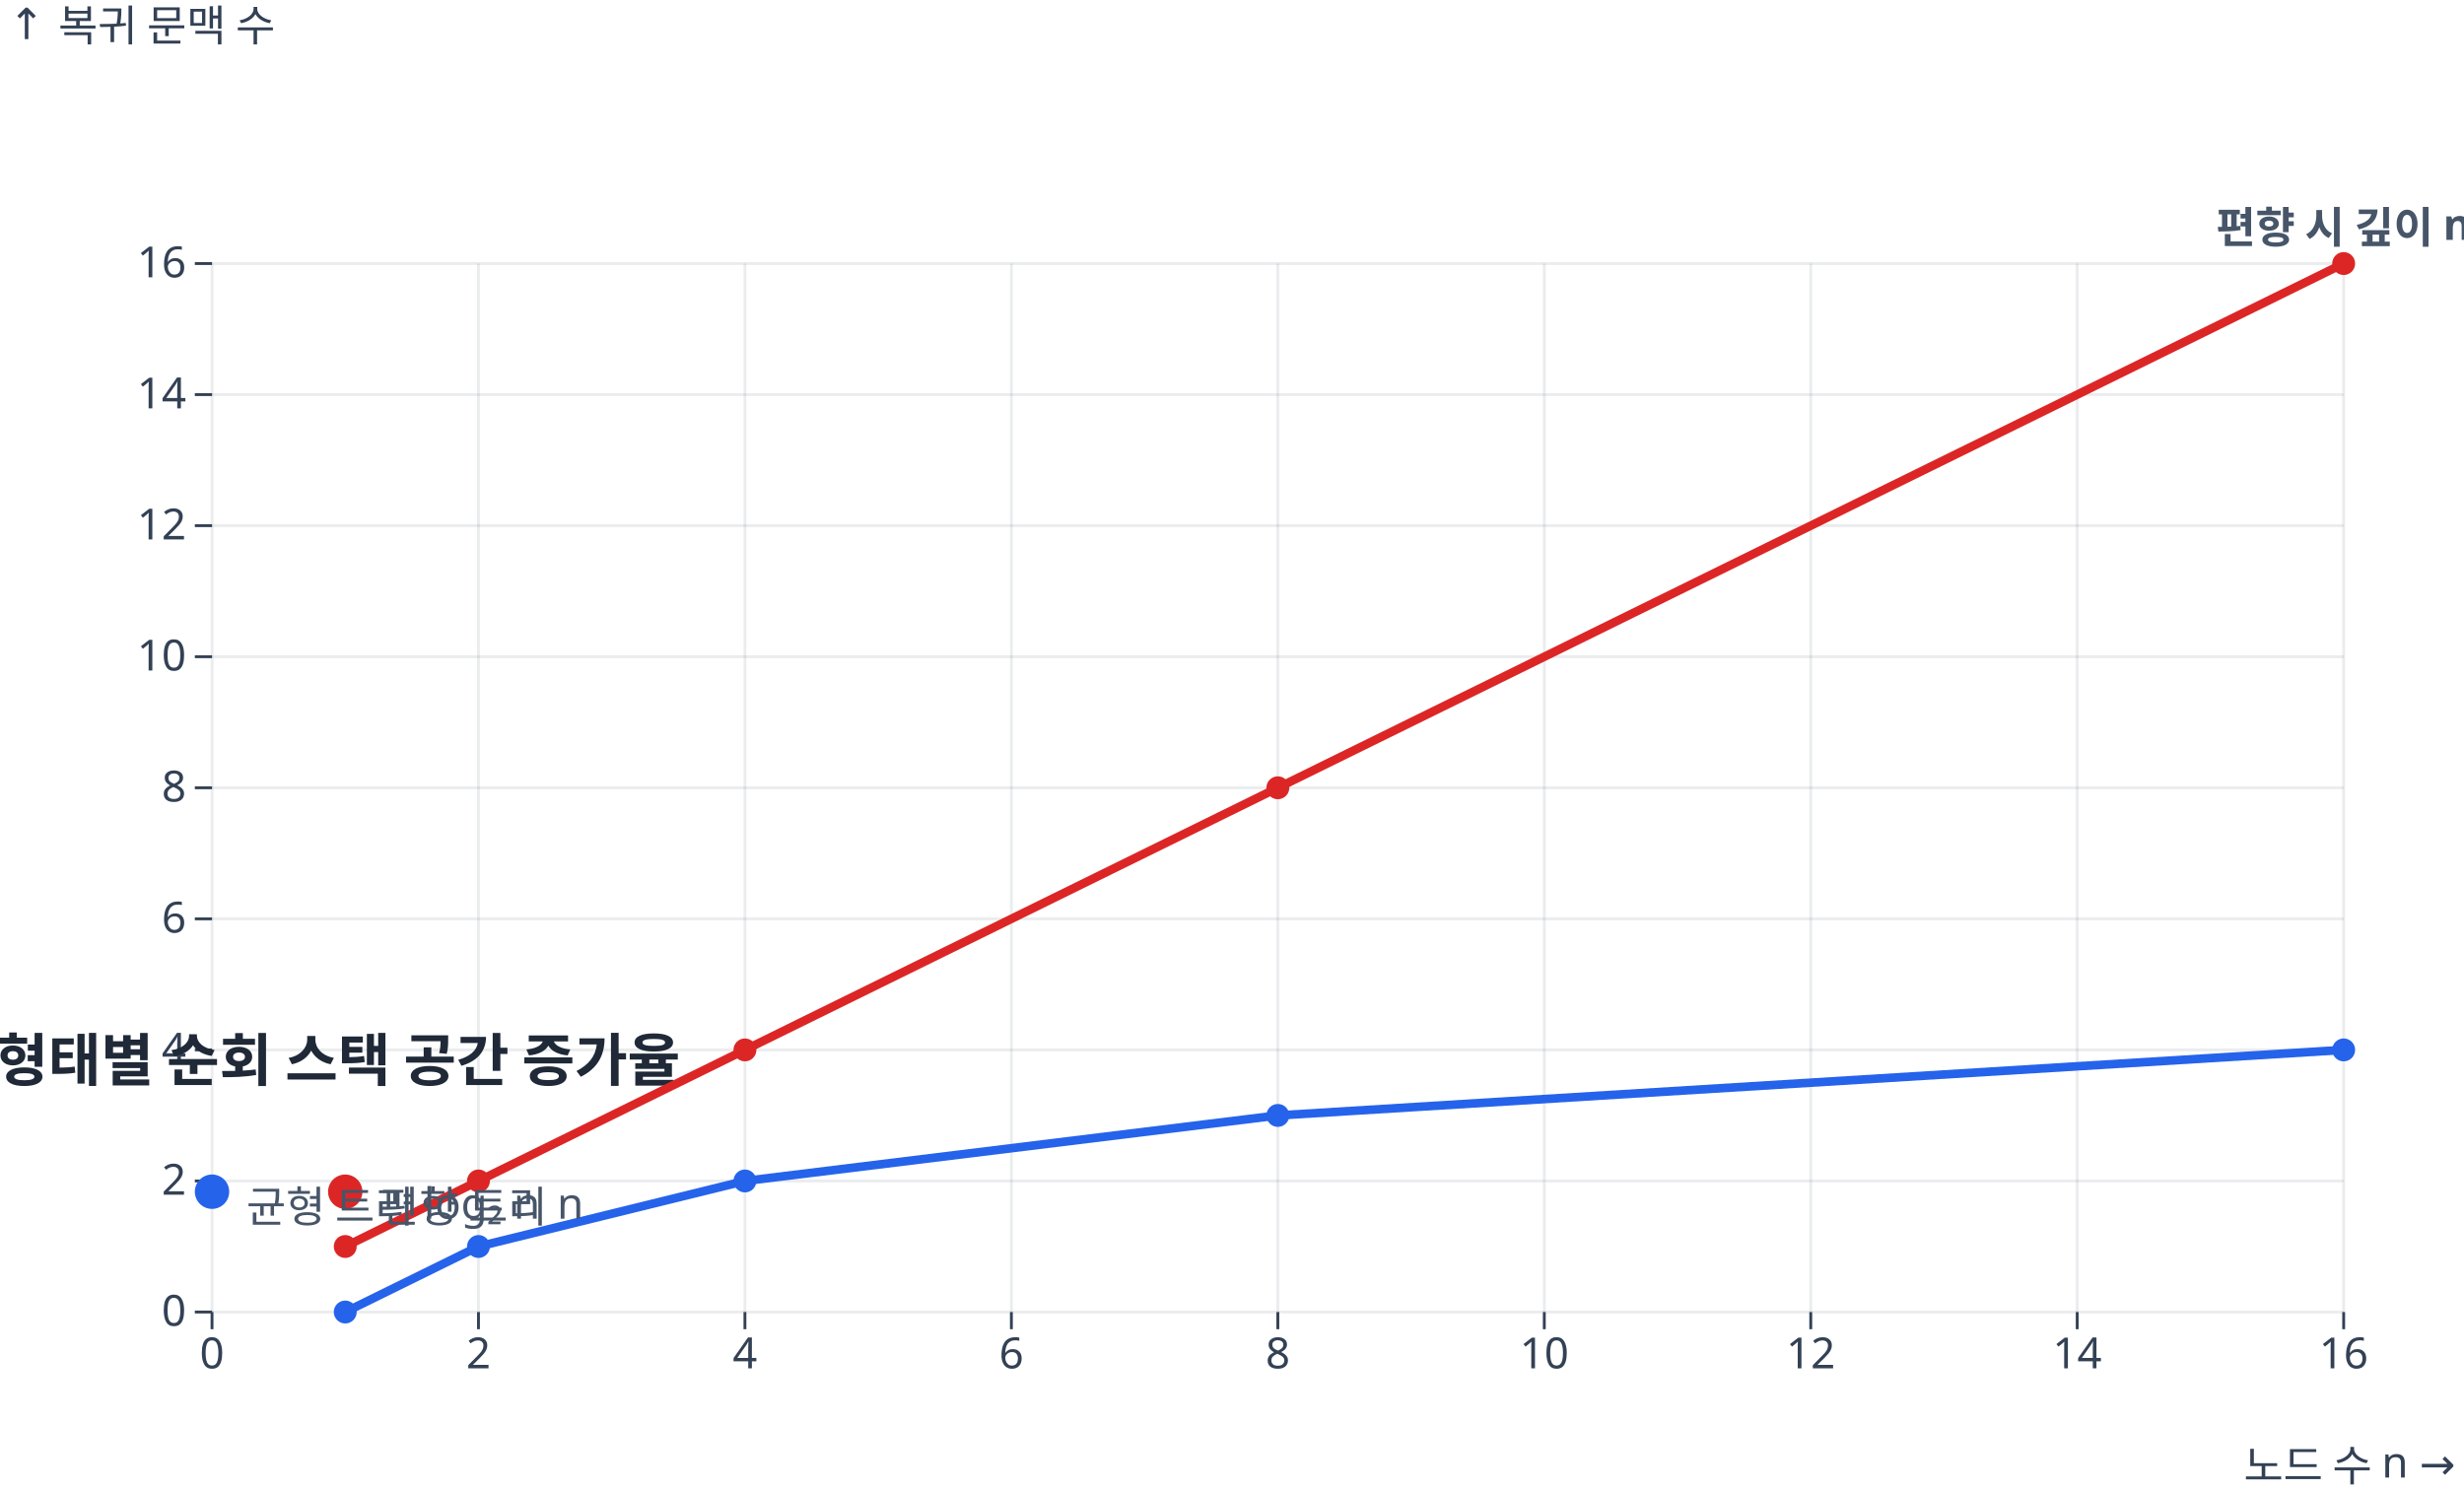
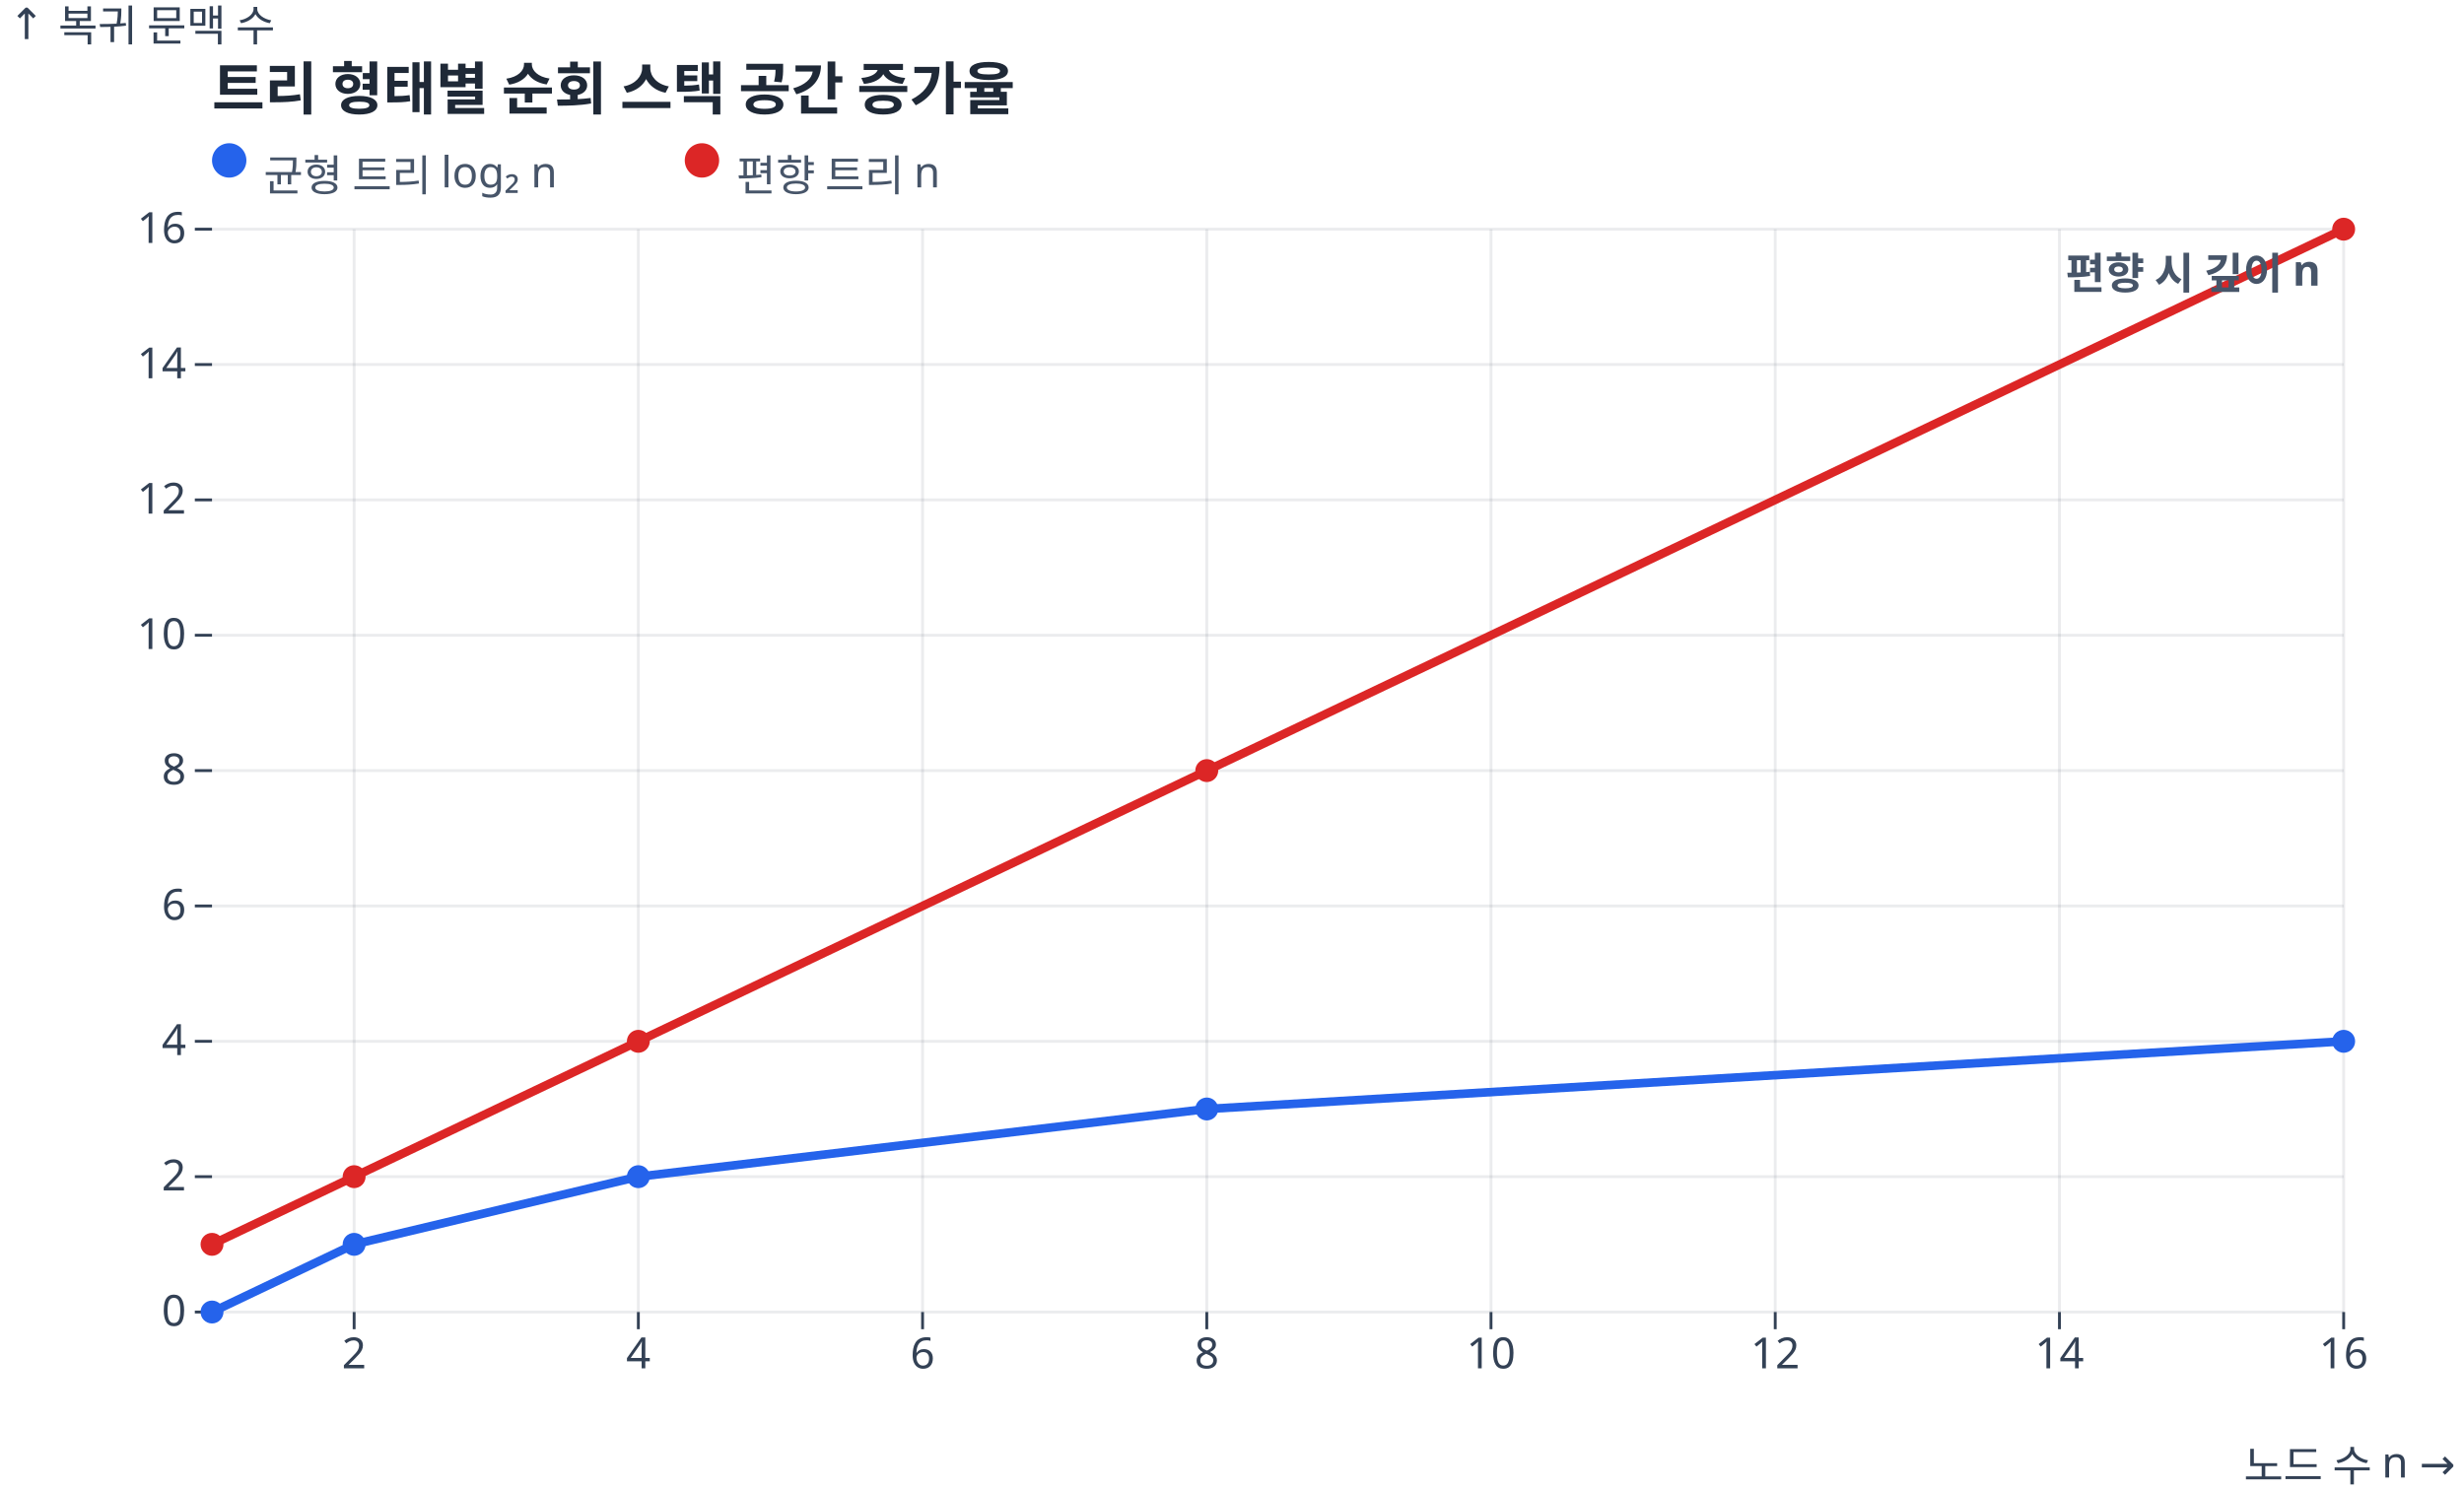
<svg xmlns="http://www.w3.org/2000/svg" class="plot-d6a7b5" fill="currentColor" font-family="system-ui, sans-serif" font-size="10" text-anchor="middle" width="860" height="520" viewBox="0 0 860 520" style="background: rgb(248, 250, 252); color: rgb(51, 65, 85); font-family: system-ui, sans-serif; font-size: 15px;" role="img" aria-label="트리 형태별 순회 스택 공간 증가율: 균형 트리 log₂ n, 편향 트리 n 계열 차트">
  <style>:where(.plot-d6a7b5) {
  --plot-background: white;
  display: block;
  height: auto;
  height: intrinsic;
  max-width: 100%;
}
:where(.plot-d6a7b5 text),
:where(.plot-d6a7b5 tspan) {
  white-space: pre;
}</style>
  <g aria-label="y-grid" aria-hidden="true" stroke="currentColor" stroke-opacity="0.1">
    <line x1="74" x2="818" y1="458" y2="458" />
-     <line x1="74" x2="818" y1="412.25" y2="412.25" />
-     <line x1="74" x2="818" y1="366.5" y2="366.5" />
-     <line x1="74" x2="818" y1="320.75" y2="320.75" />
-     <line x1="74" x2="818" y1="275" y2="275" />
-     <line x1="74" x2="818" y1="229.25" y2="229.25" />
-     <line x1="74" x2="818" y1="183.5" y2="183.5" />
-     <line x1="74" x2="818" y1="137.75" y2="137.75" />
-     <line x1="74" x2="818" y1="92" y2="92" />
+     <line x1="74" x2="818" y1="410.75" y2="410.75" />
+     <line x1="74" x2="818" y1="363.5" y2="363.5" />
+     <line x1="74" x2="818" y1="316.25" y2="316.25" />
+     <line x1="74" x2="818" y1="269" y2="269" />
+     <line x1="74" x2="818" y1="221.75" y2="221.75" />
+     <line x1="74" x2="818" y1="174.5" y2="174.5" />
+     <line x1="74" x2="818" y1="127.25" y2="127.25" />
+     <line x1="74" x2="818" y1="80" y2="80" />
  </g>
  <g aria-label="y-axis tick" aria-hidden="true" fill="none" stroke="currentColor">
    <path transform="translate(74,458)" d="M0,0L-6,0" />
-     <path transform="translate(74,412.25)" d="M0,0L-6,0" />
-     <path transform="translate(74,366.5)" d="M0,0L-6,0" />
-     <path transform="translate(74,320.75)" d="M0,0L-6,0" />
-     <path transform="translate(74,275)" d="M0,0L-6,0" />
-     <path transform="translate(74,229.25)" d="M0,0L-6,0" />
-     <path transform="translate(74,183.5)" d="M0,0L-6,0" />
-     <path transform="translate(74,137.75)" d="M0,0L-6,0" />
-     <path transform="translate(74,92)" d="M0,0L-6,0" />
+     <path transform="translate(74,410.75)" d="M0,0L-6,0" />
+     <path transform="translate(74,363.5)" d="M0,0L-6,0" />
+     <path transform="translate(74,316.25)" d="M0,0L-6,0" />
+     <path transform="translate(74,269)" d="M0,0L-6,0" />
+     <path transform="translate(74,221.75)" d="M0,0L-6,0" />
+     <path transform="translate(74,174.5)" d="M0,0L-6,0" />
+     <path transform="translate(74,127.25)" d="M0,0L-6,0" />
+     <path transform="translate(74,80)" d="M0,0L-6,0" />
  </g>
  <g aria-label="y-axis tick label" text-anchor="end" font-variant="tabular-nums" transform="translate(-9,0)">
    <text y="0.32em" transform="translate(74,458)">0</text>
-     <text y="0.32em" transform="translate(74,412.25)">2</text>
-     <text y="0.32em" transform="translate(74,366.5)">4</text>
-     <text y="0.32em" transform="translate(74,320.75)">6</text>
-     <text y="0.32em" transform="translate(74,275)">8</text>
-     <text y="0.32em" transform="translate(74,229.25)">10</text>
-     <text y="0.32em" transform="translate(74,183.5)">12</text>
-     <text y="0.32em" transform="translate(74,137.75)">14</text>
-     <text y="0.32em" transform="translate(74,92)">16</text>
+     <text y="0.32em" transform="translate(74,410.75)">2</text>
+     <text y="0.32em" transform="translate(74,363.5)">4</text>
+     <text y="0.32em" transform="translate(74,316.25)">6</text>
+     <text y="0.32em" transform="translate(74,269)">8</text>
+     <text y="0.32em" transform="translate(74,221.75)">10</text>
+     <text y="0.32em" transform="translate(74,174.5)">12</text>
+     <text y="0.32em" transform="translate(74,127.25)">14</text>
+     <text y="0.32em" transform="translate(74,80)">16</text>
  </g>
-   <g aria-label="y-axis label" text-anchor="start" transform="translate(-71,-89)">
-     <text y="0.71em" transform="translate(74,92)">↑ 복귀 문맥 수</text>
+   <g aria-label="y-axis label" text-anchor="start" transform="translate(-71,-77)">
+     <text y="0.71em" transform="translate(74,80)">↑ 복귀 문맥 수</text>
  </g>
  <g aria-label="x-grid" aria-hidden="true" stroke="currentColor" stroke-opacity="0.1">
-     <line x1="74" x2="74" y1="92" y2="458" />
-     <line x1="167" x2="167" y1="92" y2="458" />
-     <line x1="260" x2="260" y1="92" y2="458" />
-     <line x1="353" x2="353" y1="92" y2="458" />
-     <line x1="446" x2="446" y1="92" y2="458" />
-     <line x1="539" x2="539" y1="92" y2="458" />
-     <line x1="632" x2="632" y1="92" y2="458" />
-     <line x1="725" x2="725" y1="92" y2="458" />
-     <line x1="818" x2="818" y1="92" y2="458" />
+     <line x1="123.6" x2="123.6" y1="80" y2="458" />
+     <line x1="222.8" x2="222.8" y1="80" y2="458" />
+     <line x1="322" x2="322" y1="80" y2="458" />
+     <line x1="421.2" x2="421.2" y1="80" y2="458" />
+     <line x1="520.4" x2="520.4" y1="80" y2="458" />
+     <line x1="619.6" x2="619.6" y1="80" y2="458" />
+     <line x1="718.8" x2="718.8" y1="80" y2="458" />
+     <line x1="818" x2="818" y1="80" y2="458" />
  </g>
  <g aria-label="x-axis tick" aria-hidden="true" fill="none" stroke="currentColor">
-     <path transform="translate(74,458)" d="M0,0L0,6" />
-     <path transform="translate(167,458)" d="M0,0L0,6" />
-     <path transform="translate(260,458)" d="M0,0L0,6" />
-     <path transform="translate(353,458)" d="M0,0L0,6" />
-     <path transform="translate(446,458)" d="M0,0L0,6" />
-     <path transform="translate(539,458)" d="M0,0L0,6" />
-     <path transform="translate(632,458)" d="M0,0L0,6" />
-     <path transform="translate(725,458)" d="M0,0L0,6" />
+     <path transform="translate(123.6,458)" d="M0,0L0,6" />
+     <path transform="translate(222.8,458)" d="M0,0L0,6" />
+     <path transform="translate(322,458)" d="M0,0L0,6" />
+     <path transform="translate(421.2,458)" d="M0,0L0,6" />
+     <path transform="translate(520.4,458)" d="M0,0L0,6" />
+     <path transform="translate(619.6,458)" d="M0,0L0,6" />
+     <path transform="translate(718.8,458)" d="M0,0L0,6" />
    <path transform="translate(818,458)" d="M0,0L0,6" />
  </g>
  <g aria-label="x-axis tick label" font-variant="tabular-nums" transform="translate(0,9)">
-     <text y="0.71em" transform="translate(74,458)">0</text>
-     <text y="0.71em" transform="translate(167,458)">2</text>
-     <text y="0.71em" transform="translate(260,458)">4</text>
-     <text y="0.71em" transform="translate(353,458)">6</text>
-     <text y="0.71em" transform="translate(446,458)">8</text>
-     <text y="0.71em" transform="translate(539,458)">10</text>
-     <text y="0.71em" transform="translate(632,458)">12</text>
-     <text y="0.71em" transform="translate(725,458)">14</text>
+     <text y="0.71em" transform="translate(123.6,458)">2</text>
+     <text y="0.71em" transform="translate(222.8,458)">4</text>
+     <text y="0.71em" transform="translate(322,458)">6</text>
+     <text y="0.71em" transform="translate(421.2,458)">8</text>
+     <text y="0.71em" transform="translate(520.4,458)">10</text>
+     <text y="0.71em" transform="translate(619.6,458)">12</text>
+     <text y="0.71em" transform="translate(718.8,458)">14</text>
    <text y="0.71em" transform="translate(818,458)">16</text>
  </g>
  <g aria-label="x-axis label" text-anchor="end" transform="translate(39,59)">
    <text transform="translate(818,458)">노드 수 n →</text>
  </g>
-   <g aria-label="text" fill="#1f2937" font-size="20" font-weight="700" transform="translate(0,-72)">
-     <text y="0.71em" transform="translate(97.25,435.125)">트리 형태별 순회 스택 공간 증가율</text>
+   <g aria-label="text" fill="#1f2937" text-anchor="start" font-size="20" font-weight="700" transform="translate(0,-56)">
+     <text y="0.71em" transform="translate(74,80)">트리 형태별 순회 스택 공간 증가율</text>
+   </g>
+   <g aria-label="dot" fill="#2563eb" transform="translate(6,-24)">
+     <circle cx="74" cy="80" r="6" />
+   </g>
+   <g aria-label="text" fill="#475569" text-anchor="start" transform="translate(18,-24)">
+     <text y="0.71em" transform="translate(74,80)">균형 트리 log₂ n</text>
+   </g>
+   <g aria-label="dot" fill="#dc2626" transform="translate(171,-24)">
+     <circle cx="74" cy="80" r="6" />
+   </g>
+   <g aria-label="text" fill="#475569" text-anchor="start" transform="translate(183,-24)">
+     <text y="0.71em" transform="translate(74,80)">편향 트리 n</text>
  </g>
  <g aria-label="line" fill="none" stroke-width="3" stroke-linejoin="round" stroke-linecap="round">
-     <path stroke="#2563eb" d="M120.5,458L167,435.125L260,412.25L446,389.375L818,366.5" />
-     <path stroke="#dc2626" d="M120.5,435.125L167,412.25L260,366.5L446,275L818,92" />
+     <path stroke="#2563eb" d="M74,458L123.6,434.375L222.8,410.75L421.2,387.125L818,363.5" />
+     <path stroke="#dc2626" d="M74,434.375L123.6,410.75L222.8,363.5L421.2,269L818,80" />
  </g>
  <g aria-label="dot">
-     <circle cx="120.5" cy="458" r="4" fill="#2563eb" />
-     <circle cx="120.5" cy="435.125" r="4" fill="#dc2626" />
-     <circle cx="167" cy="435.125" r="4" fill="#2563eb" />
-     <circle cx="167" cy="412.25" r="4" fill="#dc2626" />
-     <circle cx="260" cy="412.25" r="4" fill="#2563eb" />
-     <circle cx="260" cy="366.5" r="4" fill="#dc2626" />
-     <circle cx="446" cy="389.375" r="4" fill="#2563eb" />
-     <circle cx="446" cy="275" r="4" fill="#dc2626" />
-     <circle cx="818" cy="366.5" r="4" fill="#2563eb" />
-     <circle cx="818" cy="92" r="4" fill="#dc2626" />
+     <circle cx="74" cy="458" r="4" fill="#2563eb" />
+     <circle cx="74" cy="434.375" r="4" fill="#dc2626" />
+     <circle cx="123.6" cy="434.375" r="4" fill="#2563eb" />
+     <circle cx="123.6" cy="410.75" r="4" fill="#dc2626" />
+     <circle cx="222.8" cy="410.75" r="4" fill="#2563eb" />
+     <circle cx="222.8" cy="363.5" r="4" fill="#dc2626" />
+     <circle cx="421.2" cy="387.125" r="4" fill="#2563eb" />
+     <circle cx="421.2" cy="269" r="4" fill="#dc2626" />
+     <circle cx="818" cy="363.5" r="4" fill="#2563eb" />
+     <circle cx="818" cy="80" r="4" fill="#dc2626" />
  </g>
-   <g aria-label="text" fill="#475569" font-weight="600" transform="translate(0,-12)">
-     <text y="0.32em" transform="translate(818,92)">편향 시 깊이 n</text>
-   </g>
-   <g aria-label="dot" transform="translate(0,-42)">
-     <circle cx="74" cy="458" r="6" fill="#2563eb" />
-     <circle cx="120.5" cy="458" r="6" fill="#dc2626" />
-   </g>
-   <g aria-label="text" fill="#475569" text-anchor="start" transform="translate(12,-42)">
-     <text y="0.71em" transform="translate(74,458)">균형 트리 log₂ n</text>
-     <text y="0.71em" transform="translate(120.5,458)">편향 트리 n</text>
+   <g aria-label="text" fill="#475569" text-anchor="end" font-weight="600" transform="translate(-8,16)">
+     <text y="0.32em" transform="translate(818,80)">편향 시 깊이 n</text>
  </g>
</svg>
